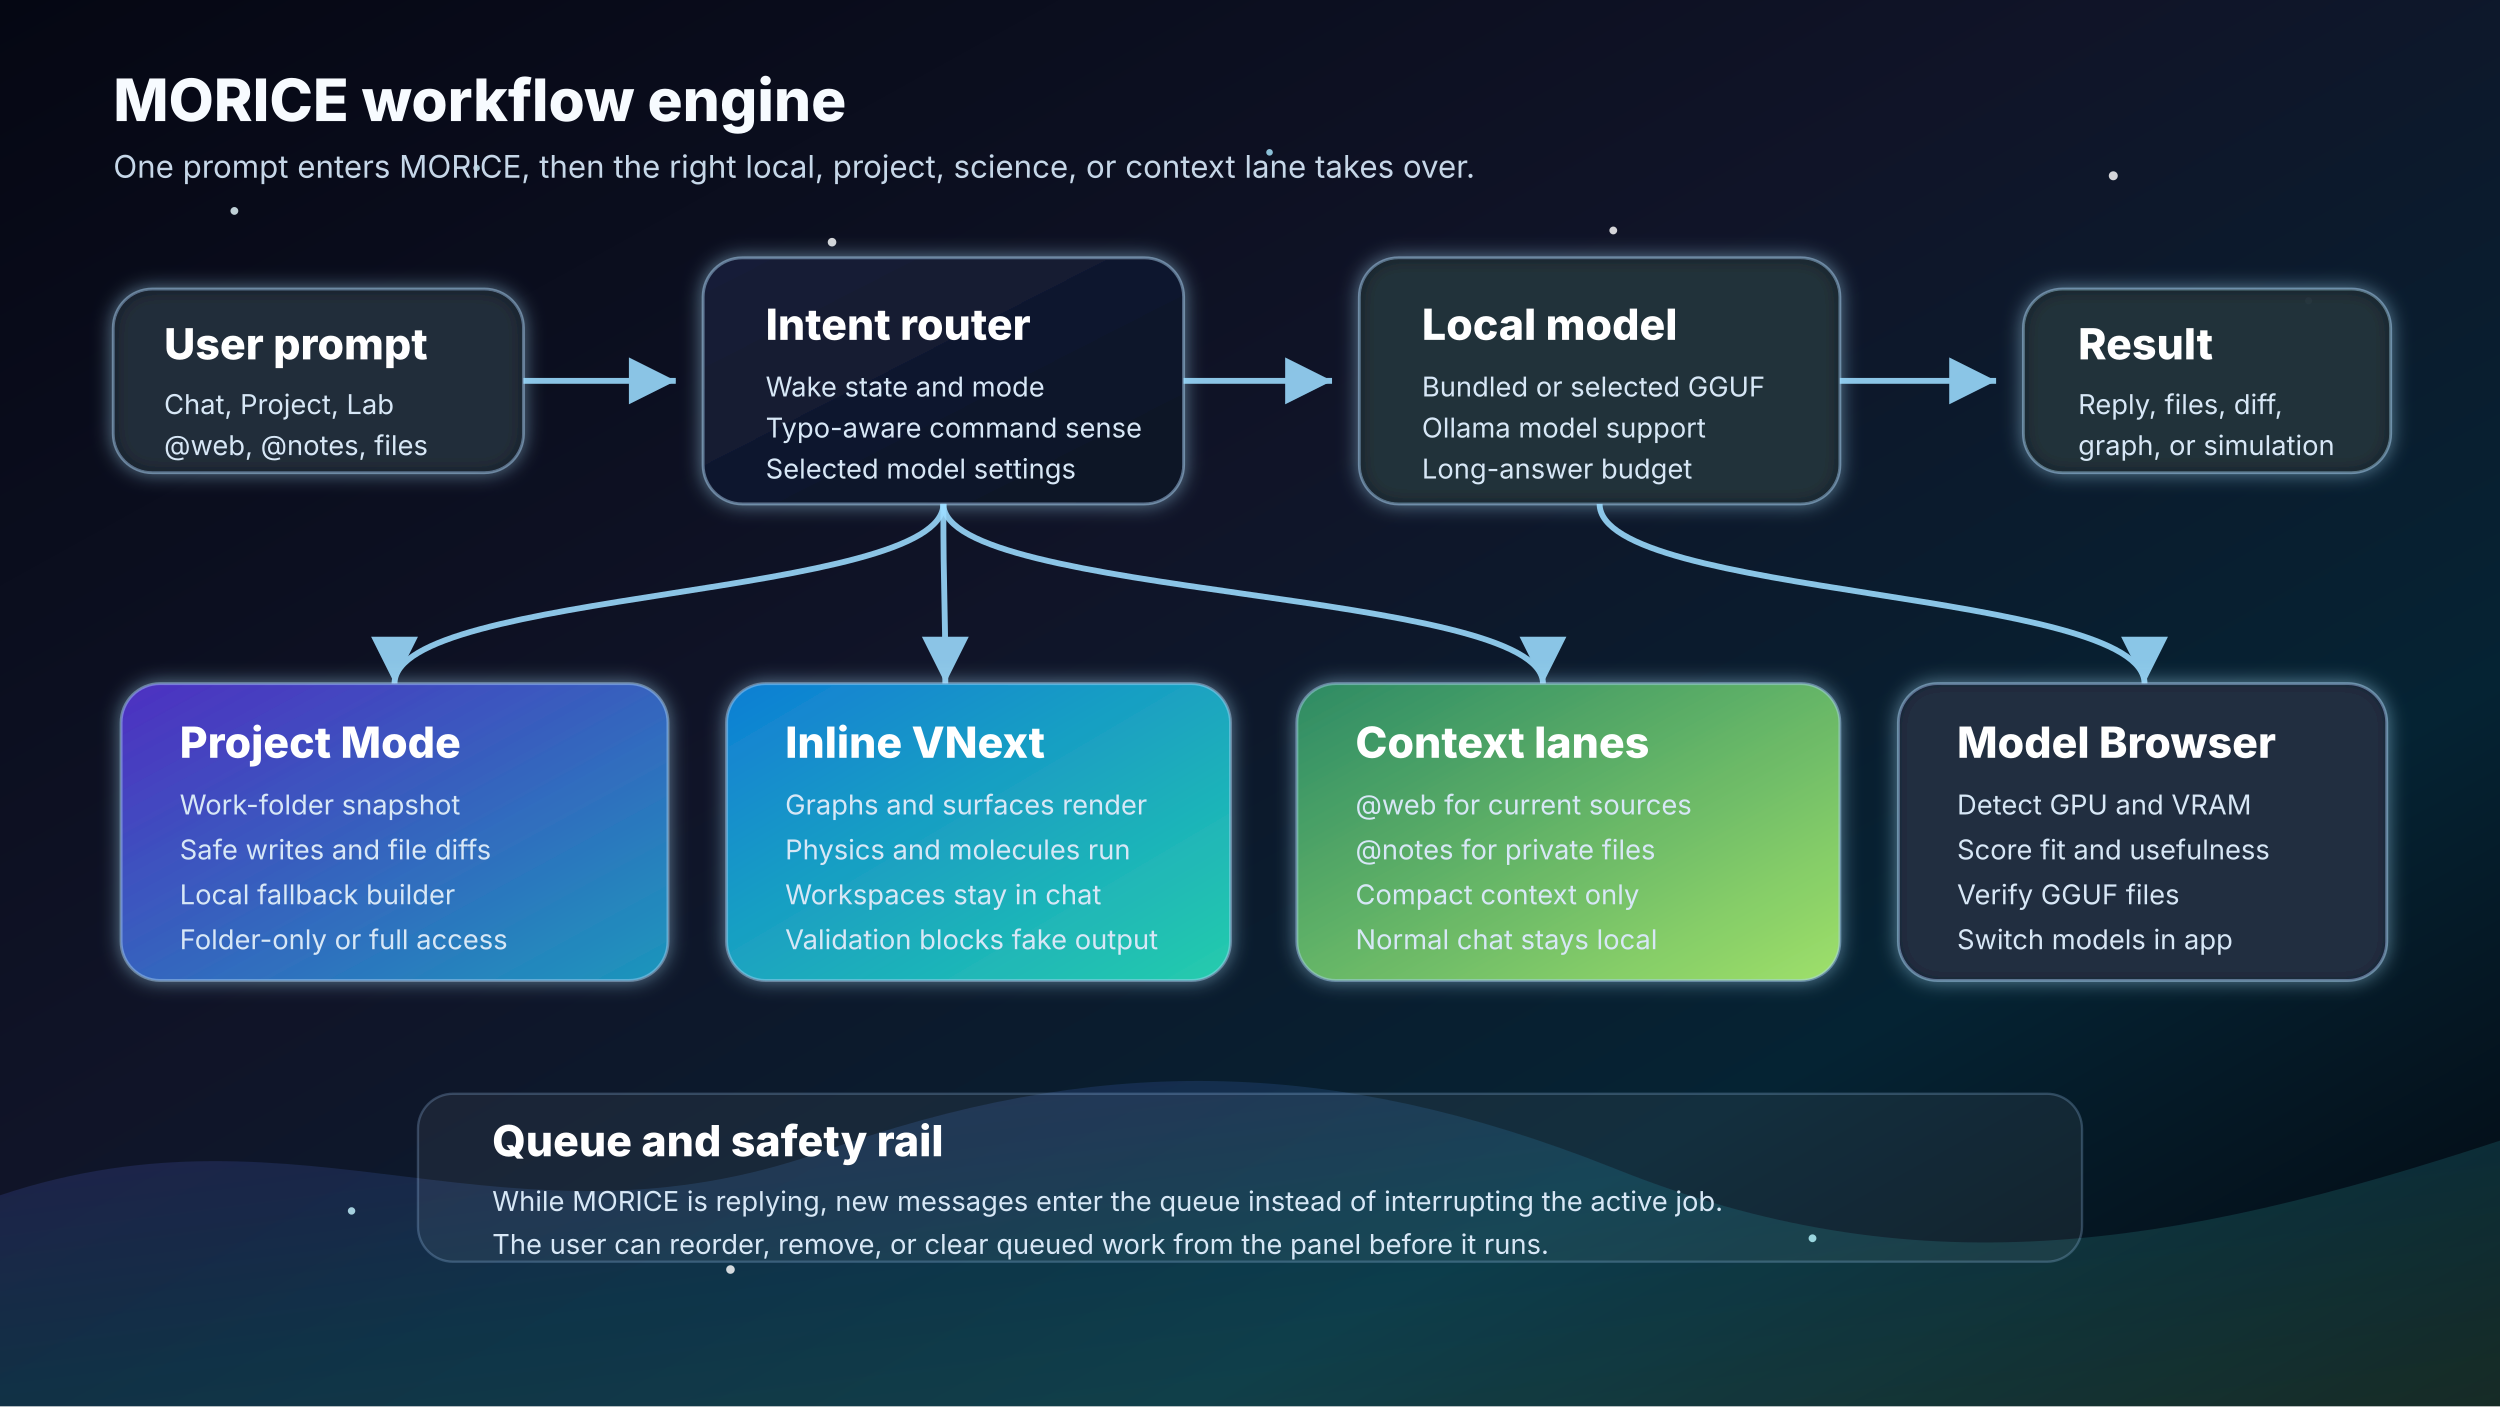
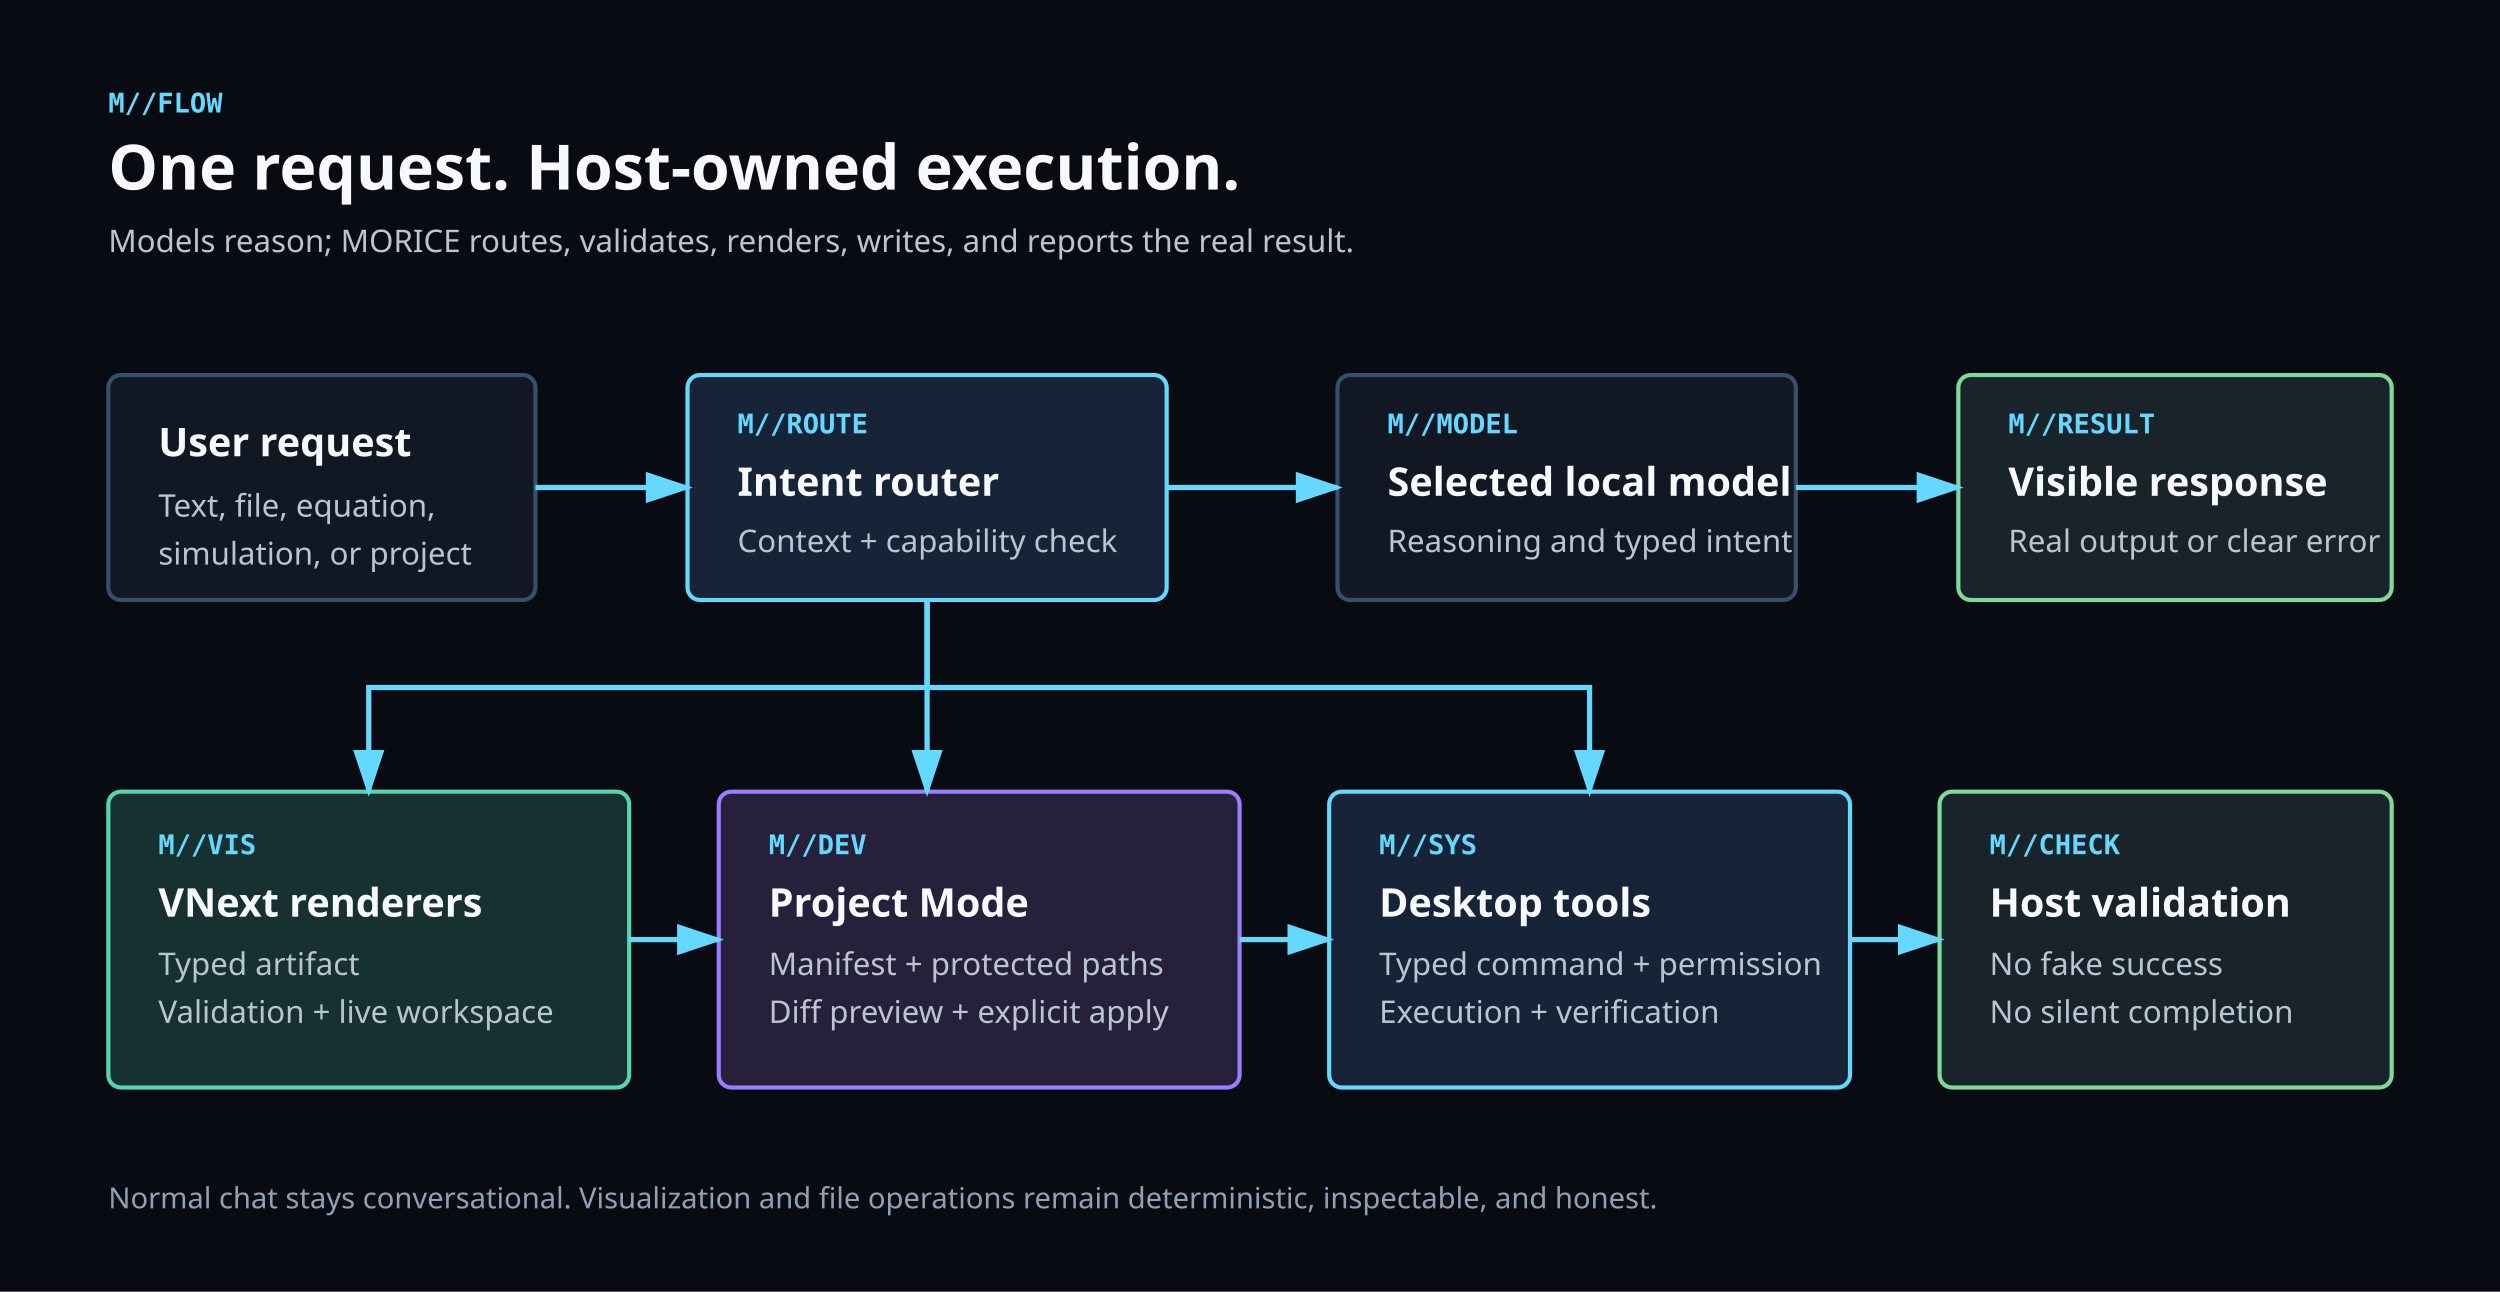
- <svg xmlns="http://www.w3.org/2000/svg" width="1280" height="720" viewBox="0 0 1280 720" role="img" aria-labelledby="title desc">
+ <svg xmlns="http://www.w3.org/2000/svg" width="1200" height="620" viewBox="0 0 1200 620" role="img" aria-labelledby="title desc">
  <defs>
-     <linearGradient id="bg" x1="0" y1="0" x2="1" y2="1">
-       <stop offset="0%" stop-color="#050713" />
-       <stop offset="42%" stop-color="#101428" />
-       <stop offset="74%" stop-color="#052333" />
-       <stop offset="100%" stop-color="#04060d" />
-     </linearGradient>
-     <linearGradient id="panel" x1="0" y1="0" x2="1" y2="1">
-       <stop offset="0%" stop-color="#171f38" />
-       <stop offset="100%" stop-color="#0a1224" />
-     </linearGradient>
-     <linearGradient id="accent" x1="0" y1="0" x2="1" y2="1">
-       <stop offset="0%" stop-color="#7c4dff" />
-       <stop offset="48%" stop-color="#24b8d6" />
-       <stop offset="100%" stop-color="#7df2a8" />
-     </linearGradient>
-     <linearGradient id="project" x1="0" y1="0" x2="1" y2="1">
-       <stop offset="0%" stop-color="#5130c8" />
-       <stop offset="100%" stop-color="#1c9cc2" />
-     </linearGradient>
-     <linearGradient id="science" x1="0" y1="0" x2="1" y2="1">
-       <stop offset="0%" stop-color="#0f82db" />
-       <stop offset="100%" stop-color="#26d3b1" />
-     </linearGradient>
-     <linearGradient id="context" x1="0" y1="0" x2="1" y2="1">
-       <stop offset="0%" stop-color="#2e8f66" />
-       <stop offset="100%" stop-color="#a5e86c" />
-     </linearGradient>
-     <filter id="glow" x="-24%" y="-24%" width="148%" height="148%">
-       <feGaussianBlur stdDeviation="5" result="blur" />
-       <feColorMatrix in="blur" type="matrix" values="0 0 0 0 0.42 0 0 0 0 0.78 0 0 0 0 1 0 0 0 0.56 0" />
-       <feMerge>
-         <feMergeNode />
-         <feMergeNode in="SourceGraphic" />
-       </feMerge>
-     </filter>
-     <marker id="arrow" markerWidth="12" markerHeight="12" refX="10" refY="6" orient="auto">
-       <path d="M2,2 L10,6 L2,10 Z" fill="#9bdcff" />
+     <marker id="arrow" markerWidth="10" markerHeight="10" refX="8" refY="3" orient="auto" markerUnits="strokeWidth">
+       <path d="M0,0 L0,6 L9,3 z" fill="#64d8ff" />
    </marker>
    <style>
-       .title { font-family: Segoe UI, Inter, Arial, sans-serif; fill: #f7fbff; font-size: 30px; font-weight: 800; }
-       .subtitle { font-family: Segoe UI, Inter, Arial, sans-serif; fill: #c6d7e8; font-size: 16px; }
-       .label { font-family: Segoe UI, Inter, Arial, sans-serif; fill: #ffffff; font-size: 22px; font-weight: 800; }
-       .small { font-family: Segoe UI, Inter, Arial, sans-serif; fill: #d7e7f6; font-size: 14px; }
-       .tiny { font-family: Segoe UI, Inter, Arial, sans-serif; fill: #b9d5e8; font-size: 13px; }
-       .box { stroke: rgba(180,220,255,0.45); stroke-width: 1.5; rx: 20; filter: url(#glow); }
-       .line { fill: none; stroke: #9bdcff; stroke-width: 3; marker-end: url(#arrow); opacity: 0.88; }
-       .rail { fill: rgba(255,255,255,0.055); stroke: rgba(170,210,255,0.24); stroke-width: 1.2; rx: 18; }
+       .bg{fill:#080b12}.panel{fill:#111824;stroke:#36506a;stroke-width:2}.route{fill:#172438;stroke:#64d8ff;stroke-width:2}.visual{fill:#16312f;stroke:#55d6b0;stroke-width:2}.project{fill:#26203b;stroke:#9c7cff;stroke-width:2}.output{fill:#18232a;stroke:#7fda9a;stroke-width:2}.line{stroke:#64d8ff;stroke-width:2.5;fill:none;marker-end:url(#arrow)}.title{fill:#f7f9fc;font:700 30px 'Segoe UI',sans-serif}.head{fill:#f7f9fc;font:700 19px 'Segoe UI',sans-serif}.copy{fill:#b9c5d3;font:15px 'Segoe UI',sans-serif}.tag{fill:#64d8ff;font:700 13px Consolas,monospace}.note{fill:#91a1b5;font:14px 'Segoe UI',sans-serif}
    </style>
  </defs>
-   <rect width="1280" height="720" fill="url(#bg)" />
-   <path d="M0 612 C155 560 260 646 420 590 C560 540 680 540 826 598 C980 660 1110 640 1280 584 L1280 720 L0 720 Z" fill="url(#accent)" opacity="0.16" />
-   <g opacity="0.82">
-     <circle cx="120" cy="108" r="2" fill="#e8fbff" />
-     <circle cx="244" cy="86" r="1.7" fill="#c9f0ff" />
-     <circle cx="426" cy="124" r="2.2" fill="#ffffff" />
-     <circle cx="650" cy="78" r="1.7" fill="#a7e7ff" />
-     <circle cx="826" cy="118" r="2" fill="#ffffff" />
-     <circle cx="1082" cy="90" r="2.3" fill="#ffffff" />
-     <circle cx="1182" cy="154" r="1.8" fill="#c5f4ff" />
-     <circle cx="180" cy="620" r="1.9" fill="#c5f4ff" />
-     <circle cx="374" cy="650" r="2.2" fill="#ffffff" />
-     <circle cx="928" cy="634" r="2" fill="#b2f7ff" />
-   </g>
-   <text x="58" y="62" class="title">MORICE workflow engine</text>
-   <text x="58" y="91" class="subtitle">One prompt enters MORICE, then the right local, project, science, or context lane takes over.</text>
-   <rect x="58" y="148" width="210" height="94" class="box" fill="rgba(10,15,30,0.94)" />
-   <text x="84" y="184" class="label">User prompt</text>
-   <text x="84" y="212" class="small">Chat, Project, Lab</text>
-   <text x="84" y="233" class="small">@web, @notes, files</text>
-   <line x1="268" y1="195" x2="346" y2="195" class="line" />
-   <rect x="360" y="132" width="246" height="126" class="box" fill="url(#panel)" />
-   <text x="392" y="174" class="label">Intent router</text>
-   <text x="392" y="203" class="small">Wake state and mode</text>
-   <text x="392" y="224" class="small">Typo-aware command sense</text>
-   <text x="392" y="245" class="small">Selected model settings</text>
-   <line x1="606" y1="195" x2="682" y2="195" class="line" />
-   <rect x="696" y="132" width="246" height="126" class="box" fill="rgba(8,20,30,0.94)" />
-   <text x="728" y="174" class="label">Local model</text>
-   <text x="728" y="203" class="small">Bundled or selected GGUF</text>
-   <text x="728" y="224" class="small">Ollama model support</text>
-   <text x="728" y="245" class="small">Long-answer budget</text>
-   <line x1="942" y1="195" x2="1022" y2="195" class="line" />
-   <rect x="1036" y="148" width="188" height="94" class="box" fill="rgba(10,24,26,0.94)" />
-   <text x="1064" y="184" class="label">Result</text>
-   <text x="1064" y="212" class="small">Reply, files, diff,</text>
-   <text x="1064" y="233" class="small">graph, or simulation</text>
-   <path d="M483 258 C483 306 202 302 202 350" class="line" />
-   <rect x="62" y="350" width="280" height="152" class="box" fill="url(#project)" opacity="0.96" />
-   <text x="92" y="388" class="label">Project Mode</text>
-   <text x="92" y="417" class="small">Work-folder snapshot</text>
-   <text x="92" y="440" class="small">Safe writes and file diffs</text>
-   <text x="92" y="463" class="small">Local fallback builder</text>
-   <text x="92" y="486" class="small">Folder-only or full access</text>
-   <path d="M483 258 C483 306 484 306 484 350" class="line" />
-   <rect x="372" y="350" width="258" height="152" class="box" fill="url(#science)" opacity="0.96" />
-   <text x="402" y="388" class="label">Inline VNext</text>
-   <text x="402" y="417" class="small">Graphs and surfaces render</text>
-   <text x="402" y="440" class="small">Physics and molecules run</text>
-   <text x="402" y="463" class="small">Workspaces stay in chat</text>
-   <text x="402" y="486" class="small">Validation blocks fake output</text>
-   <path d="M483 258 C483 306 790 302 790 350" class="line" />
-   <rect x="664" y="350" width="278" height="152" class="box" fill="url(#context)" opacity="0.96" />
-   <text x="694" y="388" class="label">Context lanes</text>
-   <text x="694" y="417" class="small">@web for current sources</text>
-   <text x="694" y="440" class="small">@notes for private files</text>
-   <text x="694" y="463" class="small">Compact context only</text>
-   <text x="694" y="486" class="small">Normal chat stays local</text>
-   <path d="M819 258 C819 306 1098 302 1098 350" class="line" />
-   <rect x="972" y="350" width="250" height="152" class="box" fill="rgba(18,26,50,0.96)" />
-   <text x="1002" y="388" class="label">Model Browser</text>
-   <text x="1002" y="417" class="small">Detect GPU and VRAM</text>
-   <text x="1002" y="440" class="small">Score fit and usefulness</text>
-   <text x="1002" y="463" class="small">Verify GGUF files</text>
-   <text x="1002" y="486" class="small">Switch models in app</text>
-   <rect x="214" y="560" width="852" height="86" class="rail" />
-   <text x="252" y="592" class="label" font-size="20">Queue and safety rail</text>
-   <text x="252" y="620" class="small">While MORICE is replying, new messages enter the queue instead of interrupting the active job.</text>
-   <text x="252" y="642" class="small">The user can reorder, remove, or clear queued work from the panel before it runs.</text>
+   <rect class="bg" width="1200" height="620" />
+   <text class="tag" x="52" y="54">M//FLOW</text>
+   <text class="title" x="52" y="91">One request. Host-owned execution.</text>
+   <text class="copy" x="52" y="121">Models reason; MORICE routes, validates, renders, writes, and reports the real result.</text>
+   <rect class="panel" x="52" y="180" rx="6" width="205" height="108" />
+   <text class="head" x="76" y="219">User request</text>
+   <text class="copy" x="76" y="248">Text, file, equation,</text>
+   <text class="copy" x="76" y="271">simulation, or project</text>
+   <rect class="route" x="330" y="180" rx="6" width="230" height="108" />
+   <text class="tag" x="354" y="208">M//ROUTE</text>
+   <text class="head" x="354" y="238">Intent router</text>
+   <text class="copy" x="354" y="265">Context + capability check</text>
+   <rect class="panel" x="642" y="180" rx="6" width="220" height="108" />
+   <text class="tag" x="666" y="208">M//MODEL</text>
+   <text class="head" x="666" y="238">Selected local model</text>
+   <text class="copy" x="666" y="265">Reasoning and typed intent</text>
+   <rect class="output" x="940" y="180" rx="6" width="208" height="108" />
+   <text class="tag" x="964" y="208">M//RESULT</text>
+   <text class="head" x="964" y="238">Visible response</text>
+   <text class="copy" x="964" y="265">Real output or clear error</text>
+   <path class="line" d="M257 234 H330" />
+   <path class="line" d="M560 234 H642" />
+   <path class="line" d="M862 234 H940" />
+   <rect class="visual" x="52" y="380" rx="6" width="250" height="142" />
+   <text class="tag" x="76" y="410">M//VIS</text>
+   <text class="head" x="76" y="440">VNext renderers</text>
+   <text class="copy" x="76" y="468">Typed artifact</text>
+   <text class="copy" x="76" y="491">Validation + live workspace</text>
+   <rect class="project" x="345" y="380" rx="6" width="250" height="142" />
+   <text class="tag" x="369" y="410">M//DEV</text>
+   <text class="head" x="369" y="440">Project Mode</text>
+   <text class="copy" x="369" y="468">Manifest + protected paths</text>
+   <text class="copy" x="369" y="491">Diff preview + explicit apply</text>
+   <rect class="route" x="638" y="380" rx="6" width="250" height="142" />
+   <text class="tag" x="662" y="410">M//SYS</text>
+   <text class="head" x="662" y="440">Desktop tools</text>
+   <text class="copy" x="662" y="468">Typed command + permission</text>
+   <text class="copy" x="662" y="491">Execution + verification</text>
+   <rect class="output" x="931" y="380" rx="6" width="217" height="142" />
+   <text class="tag" x="955" y="410">M//CHECK</text>
+   <text class="head" x="955" y="440">Host validation</text>
+   <text class="copy" x="955" y="468">No fake success</text>
+   <text class="copy" x="955" y="491">No silent completion</text>
+   <path class="line" d="M445 288 V330 H177 V380" />
+   <path class="line" d="M445 288 V380" />
+   <path class="line" d="M445 330 H763 V380" />
+   <path class="line" d="M302 451 H345" />
+   <path class="line" d="M595 451 H638" />
+   <path class="line" d="M888 451 H931" />
+   <text class="note" x="52" y="580">Normal chat stays conversational. Visualization and file operations remain deterministic, inspectable, and honest.</text>
</svg>
